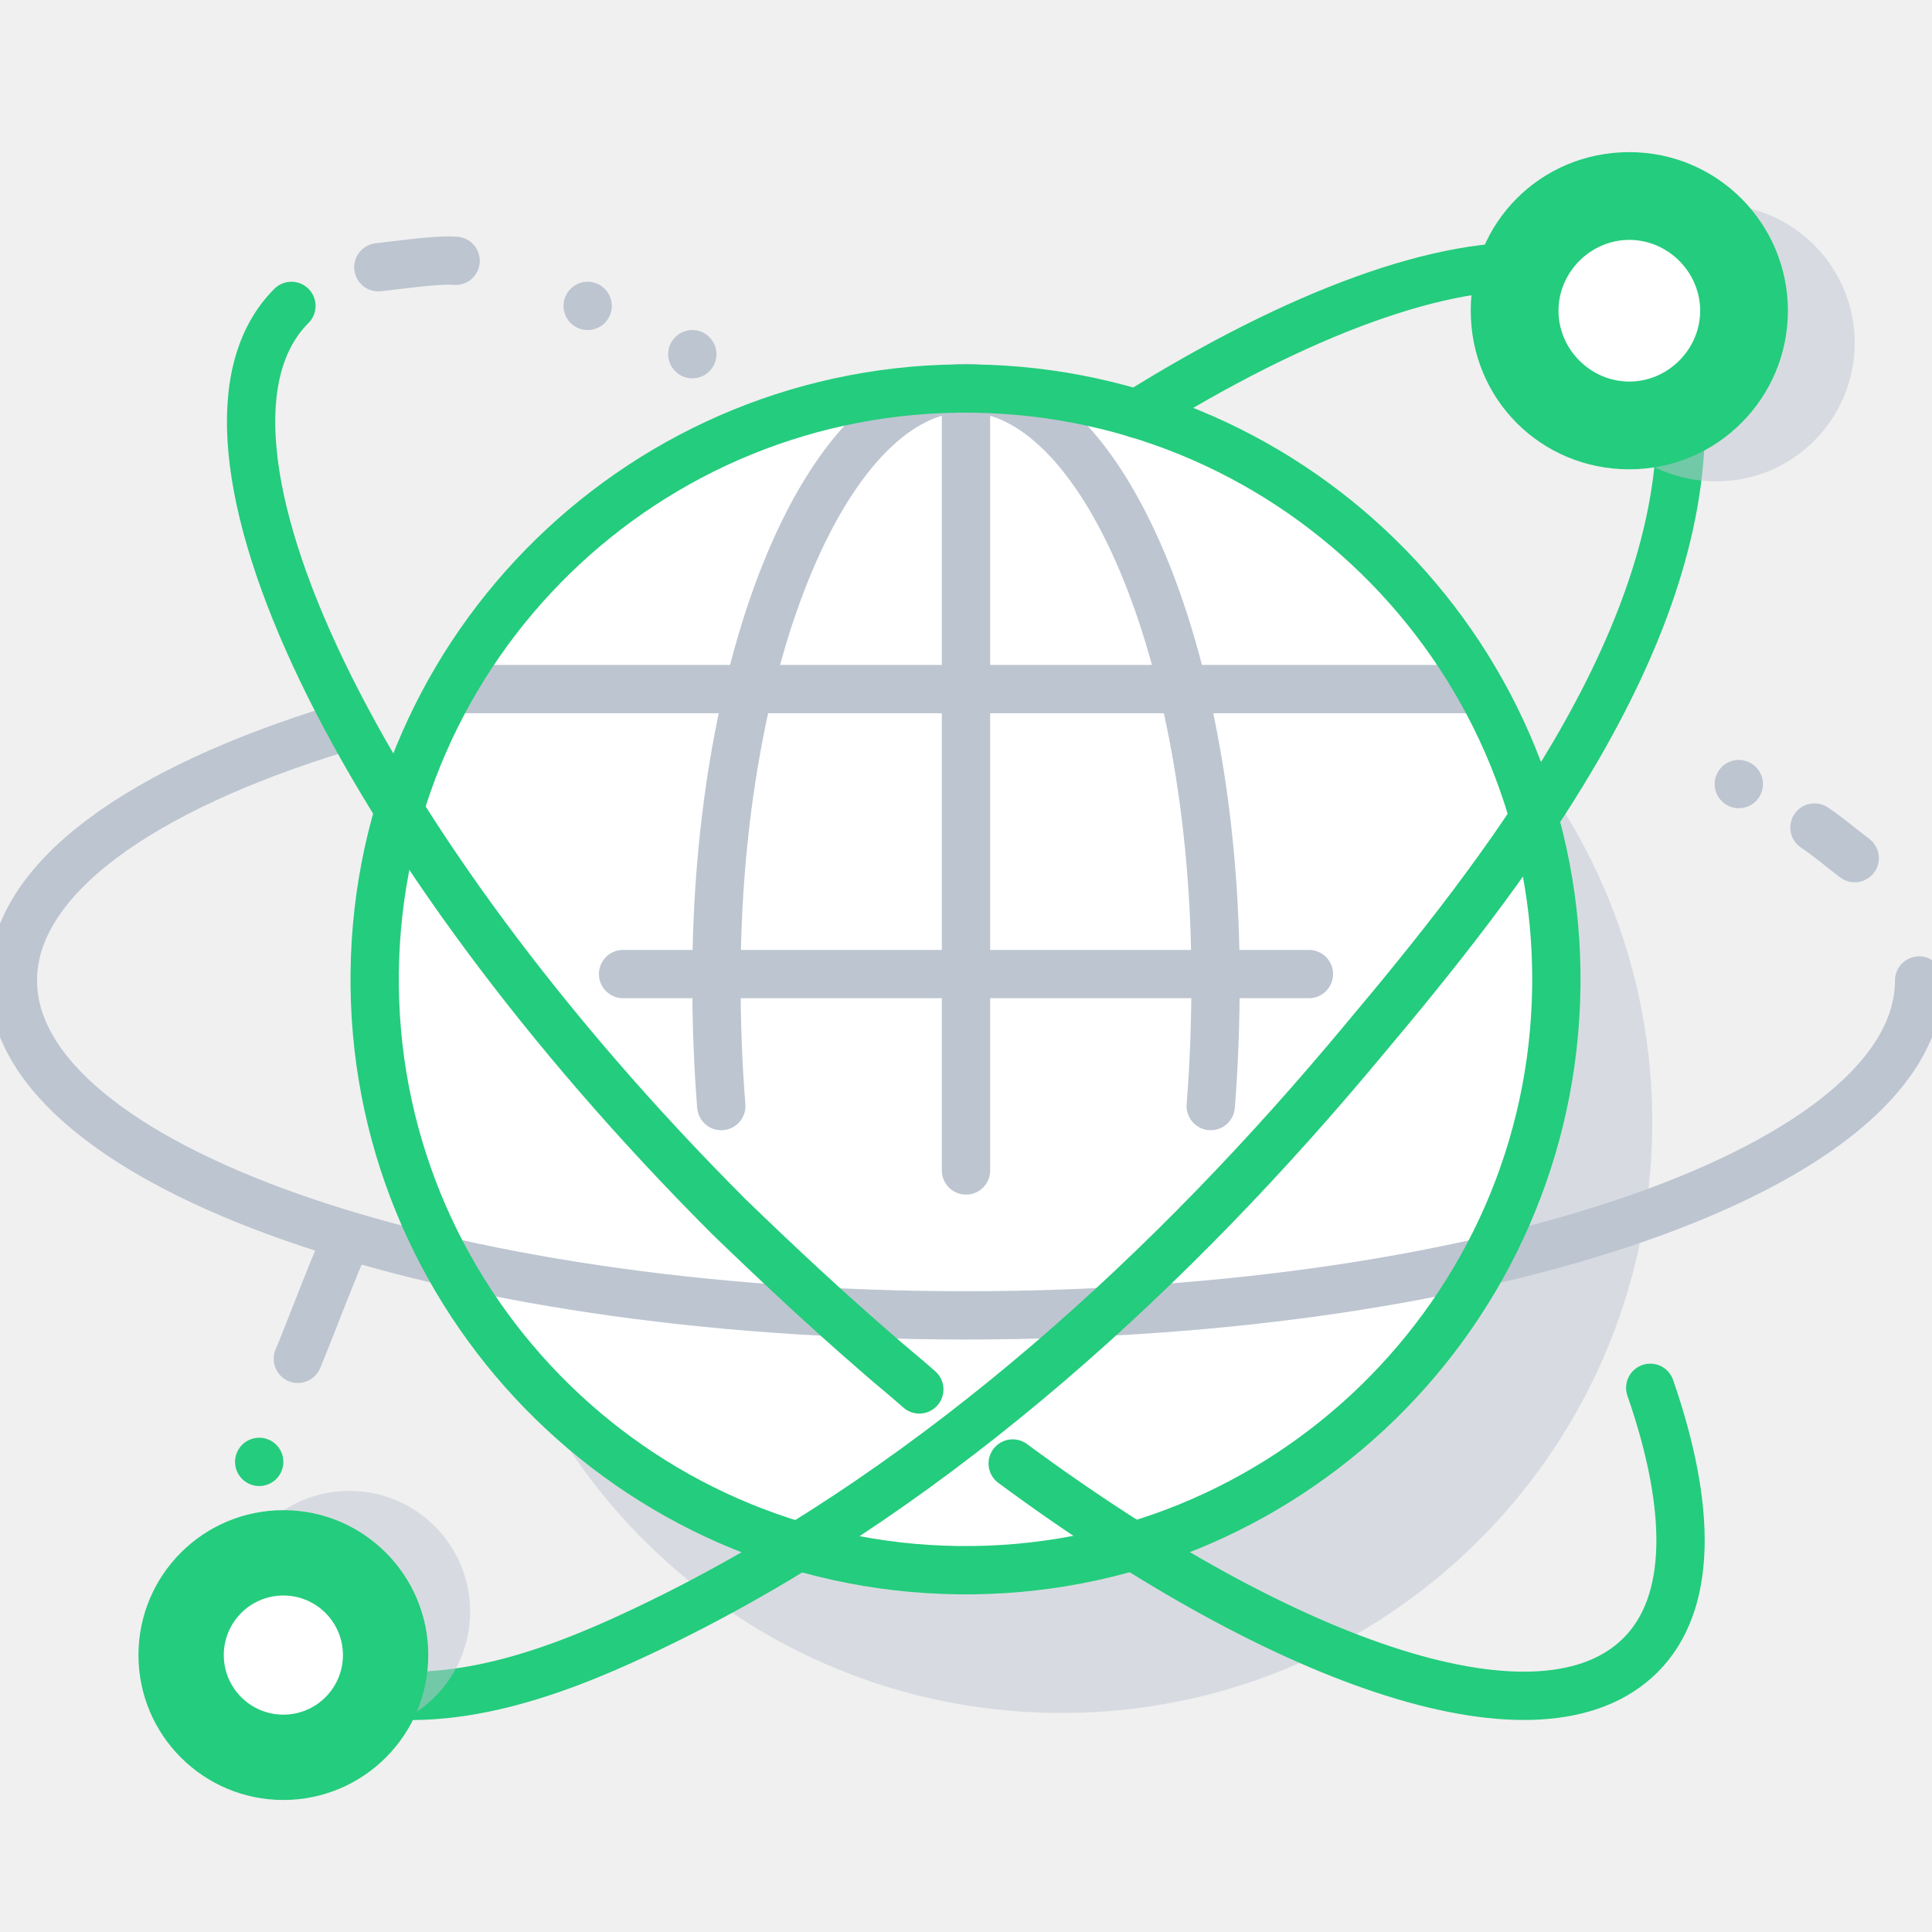
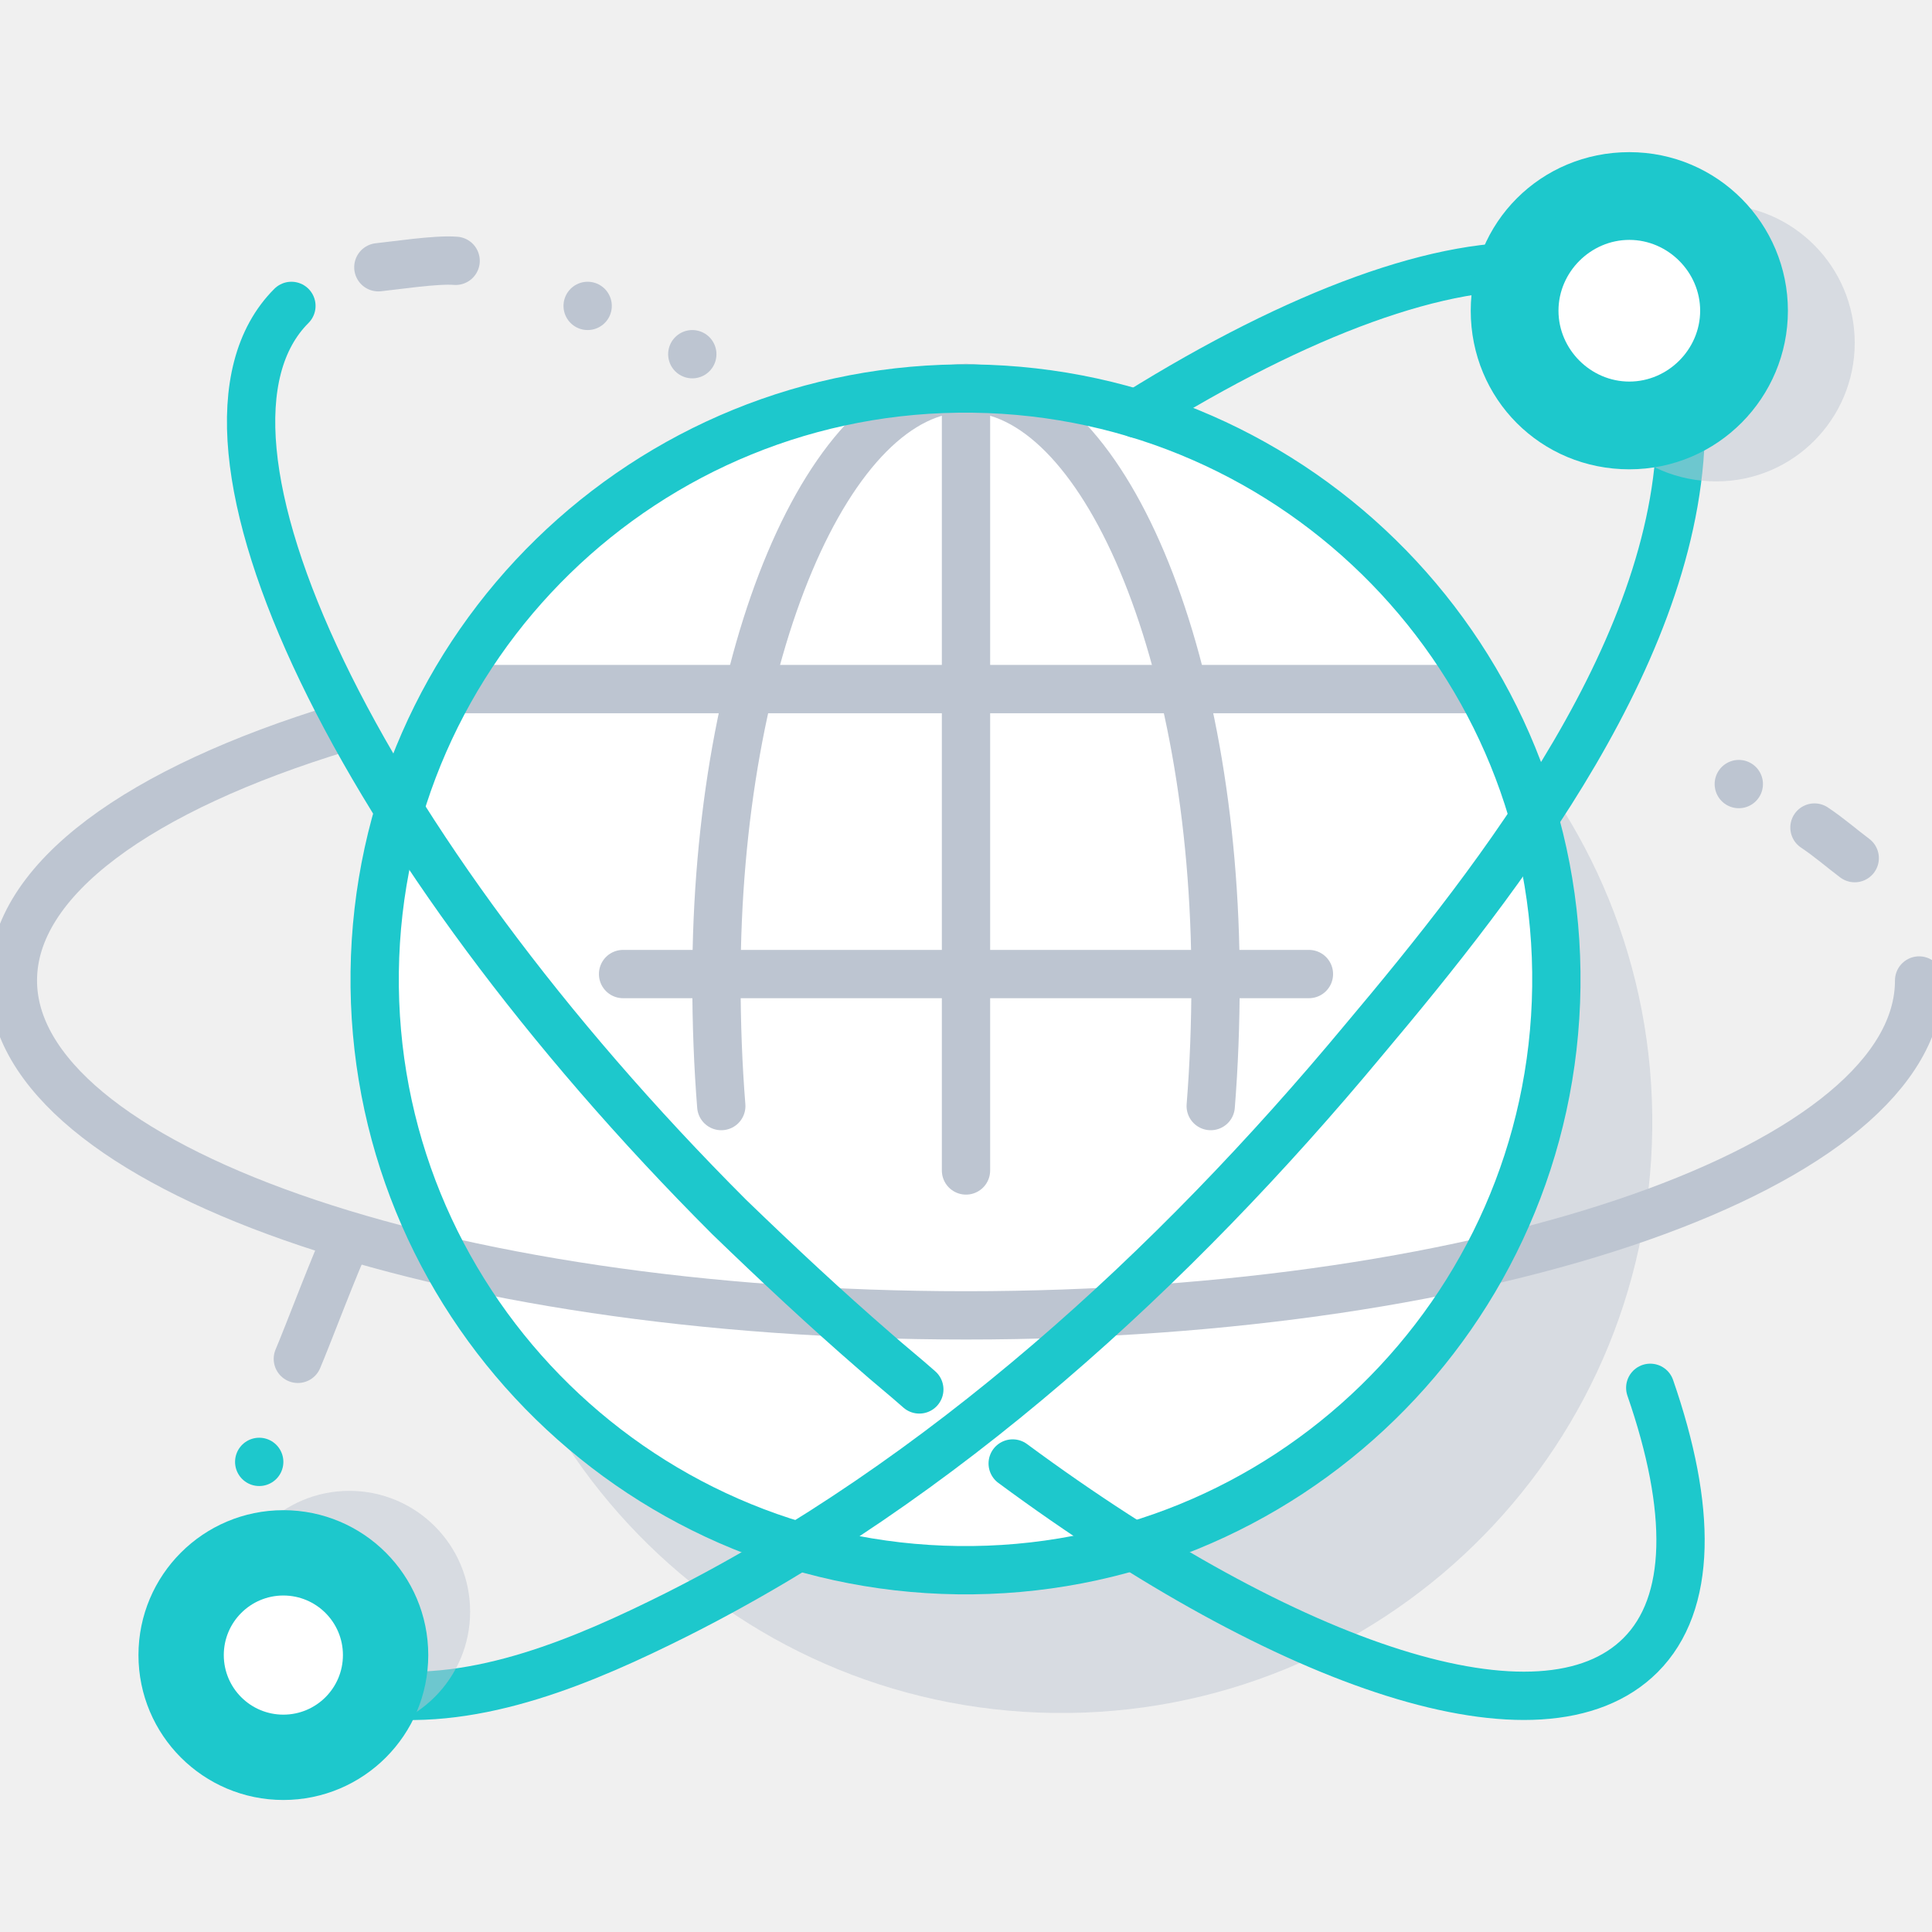
<svg xmlns="http://www.w3.org/2000/svg" x="0px" y="0px" viewBox="0 0 120 120" style="enable-background:new 0 0 120 120;" xml:space="preserve">
  <style type="text/css">
	.icon-25-0{fill:none;stroke:#BDC5D1;}
	.icon-25-1{fill:#BDC5D1;}
	.icon-25-2{fill:#FFFFFF;}
- 	.icon-25-3{fill:none;stroke:#24cc7d;}
- 	.icon-25-4{fill:#24cc7d;stroke:#24cc7d;}
+ 	.icon-25-3{fill:none;stroke:#1dc8cc;}
+ 	.icon-25-4{fill:#1dc8cc;stroke:#1dc8cc;}
</style>
  <line class="icon-25-0 fill-none stroke-gray-400" stroke-width="3" stroke-linecap="round" stroke-linejoin="round" stroke-miterlimit="10" x1="43" y1="22" x2="43" y2="22" />
  <ellipse transform="matrix(1.280544e-02 -0.9999 0.9999 1.280544e-02 -4.6111 134.7994)" class="icon-25-1 fill-gray-400" opacity=".5" stroke-width="3" stroke-linecap="round" stroke-linejoin="round" stroke-miterlimit="10" cx="66" cy="69.7" rx="36.7" ry="36.7" />
  <ellipse transform="matrix(1.280544e-02 -0.9999 0.9999 1.280544e-02 -1.5924 120.0452)" class="icon-25-2 fill-white" cx="60" cy="60.8" rx="36.7" ry="36.7" />
  <path class="icon-25-0 fill-none stroke-gray-400" stroke-width="3" stroke-linecap="round" stroke-linejoin="round" stroke-miterlimit="10" d="M27.3,43.6" />
  <path class="icon-25-0 fill-none stroke-gray-400" stroke-width="3" stroke-linecap="round" stroke-linejoin="round" stroke-miterlimit="10" d="M119.2,60.9c0,11.5-26.5,20.8-59.2,20.8S0.8,72.4,0.8,60.9c0-6.3,7.9-11.9,20.4-15.7" />
  <path class="icon-25-0 fill-none stroke-gray-400" stroke-width="3" stroke-linecap="round" stroke-linejoin="round" stroke-miterlimit="10" d="M112.7,51.4c0.9,0.6,1.7,1.3,2.5,1.9" />
  <path class="icon-25-0 fill-none stroke-gray-400" stroke-width="3" stroke-linecap="round" stroke-linejoin="round" stroke-miterlimit="10" d="M92.7,43.6" />
  <path class="icon-25-0 fill-none stroke-gray-400" stroke-width="3" stroke-linecap="round" stroke-linejoin="round" stroke-miterlimit="10" d="M23.9,86.3" />
  <path class="icon-25-3 fill-none stroke-primary" stroke-width="3" stroke-linecap="round" stroke-linejoin="round" stroke-miterlimit="10" d="M57.1,86.3c-0.9-0.8-1.9-1.6-2.8-2.4c-3-2.6-6-5.4-9-8.3C22.2,52.5,10,27.1,18.1,19" />
  <path class="icon-25-0 fill-none stroke-gray-400" stroke-width="3" stroke-linecap="round" stroke-linejoin="round" stroke-miterlimit="10" d="M95.2,71.5" />
  <path class="icon-25-0 fill-none stroke-gray-400" stroke-width="3" stroke-linecap="round" stroke-linejoin="round" stroke-miterlimit="10" d="M74.7,46.2" />
  <path class="icon-25-0 fill-none stroke-gray-400" stroke-width="3" stroke-linecap="round" stroke-linejoin="round" stroke-miterlimit="10" d="M45.3,46.2" />
  <path class="icon-25-0 fill-none stroke-gray-400" stroke-width="3" stroke-linecap="round" stroke-linejoin="round" stroke-miterlimit="10" d="M60,97.7" />
  <path class="icon-25-0 fill-none stroke-gray-400" stroke-width="3" stroke-linecap="round" stroke-linejoin="round" stroke-miterlimit="10" d="M74.7,72.6" />
  <line class="icon-25-0 fill-none stroke-gray-400" stroke-width="3" stroke-linecap="round" stroke-linejoin="round" stroke-miterlimit="10" x1="91.6" y1="42.8" x2="28.4" y2="42.8" />
  <line class="icon-25-0 fill-none stroke-gray-400" stroke-width="3" stroke-linecap="round" stroke-linejoin="round" stroke-miterlimit="10" x1="60" y1="24.1" x2="60" y2="72.7" />
  <path class="icon-25-0 fill-none stroke-gray-400" stroke-width="3" stroke-linecap="round" stroke-linejoin="round" stroke-miterlimit="10" d="M44.8,68.7c-0.2-2.5-0.3-5.1-0.3-7.8c0-20.3,7-36.8,15.5-36.8s15.5,16.5,15.5,36.8c0,2.7-0.1,5.3-0.3,7.8" />
  <path class="icon-25-0 fill-none stroke-gray-400" stroke-width="3" stroke-linecap="round" stroke-linejoin="round" stroke-miterlimit="10" d="M45.3,72.6" />
  <path class="icon-25-0 fill-none stroke-gray-400" stroke-width="3" stroke-linecap="round" stroke-linejoin="round" stroke-miterlimit="10" d="M81.6,85.9" />
  <path class="icon-25-0 fill-none stroke-gray-400" stroke-width="3" stroke-linecap="round" stroke-linejoin="round" stroke-miterlimit="10" d="M91.1,43.2" />
  <path class="icon-25-0 fill-none stroke-gray-400" stroke-width="3" stroke-linecap="round" stroke-linejoin="round" stroke-miterlimit="10" d="M60,40.1" />
  <path class="icon-25-3 fill-none stroke-primary" stroke-width="3" stroke-linecap="round" stroke-linejoin="round" stroke-miterlimit="10" d="M70.6,25.7c10.1-6.3,19.1-9.6,25.3-9.1" />
  <ellipse transform="matrix(1.280544e-02 -0.9999 0.9999 1.280544e-02 -1.5924 120.0452)" class="icon-25-3 fill-none stroke-primary" stroke-width="3" stroke-linecap="round" stroke-linejoin="round" stroke-miterlimit="10" cx="60" cy="60.8" rx="36.7" ry="36.7" />
  <path class="icon-25-3 fill-none stroke-primary" stroke-width="3" stroke-linecap="round" stroke-linejoin="round" stroke-miterlimit="10" d="M102.5,86.2c2.6,7.5,2.6,13.4-0.6,16.6c-6.1,6.1-21.8,0.8-39-11.9" />
  <path class="icon-25-3 fill-none stroke-primary" stroke-width="3" stroke-linecap="round" stroke-linejoin="round" stroke-miterlimit="10" d="M104.4,25.9c0.2,14.1-11.2,28.6-19.7,38.7C72.9,78.8,58.5,92,42,100.3c-5.6,2.8-12.3,5.7-18.7,4.9" />
  <path class="icon-25-0 fill-none stroke-gray-400" stroke-width="3" stroke-linecap="round" stroke-linejoin="round" stroke-miterlimit="10" d="M101.9,19" />
  <path class="icon-25-0 fill-none stroke-gray-400" stroke-width="3" stroke-linecap="round" stroke-linejoin="round" stroke-miterlimit="10" d="M51.6,73.3" />
  <path class="icon-25-0 fill-none stroke-gray-400" stroke-width="3" stroke-linecap="round" stroke-linejoin="round" stroke-miterlimit="10" d="M106.8,52.5" />
  <path class="icon-25-0 fill-none stroke-gray-400" stroke-width="3" stroke-linecap="round" stroke-linejoin="round" stroke-miterlimit="10" d="M84.3,35.2" />
  <line class="icon-25-0 fill-none stroke-gray-400" stroke-width="3" stroke-linecap="round" stroke-linejoin="round" stroke-miterlimit="10" x1="81.3" y1="60.5" x2="38.7" y2="60.5" />
  <circle class="icon-25-1 fill-gray-400" opacity=".5" stroke-width="3" stroke-linecap="round" stroke-linejoin="round" stroke-miterlimit="10" cx="21.7" cy="100.1" r="7.5" />
  <circle class="icon-25-4 fill-primary stroke-primary" stroke-width="3" stroke-linecap="round" stroke-linejoin="round" stroke-miterlimit="10" cx="17.6" cy="102.8" r="7.5" />
  <circle class="icon-25-2 fill-white" cx="17.6" cy="102.8" r="3.7" />
  <path class="icon-25-1 fill-gray-400" opacity=".5" stroke-width="3" stroke-linecap="round" stroke-linejoin="round" stroke-miterlimit="10" d="M115.2,21.3c0,4.7-3.8,8.6-8.6,8.6s-8.6-3.8-8.6-8.6s3.8-8.6,8.6-8.6S115.2,16.6,115.2,21.3z" />
  <path class="icon-25-4 fill-primary stroke-primary" stroke-width="2.5" stroke-linecap="round" stroke-linejoin="round" stroke-miterlimit="10" d="M109.8,19.3c0,4.7-3.8,8.6-8.6,8.6s-8.6-3.8-8.6-8.6s3.8-8.6,8.6-8.6S109.8,14.6,109.8,19.3z" />
  <path class="icon-25-2 fill-white" d="M105.6,19.3c0,2.4-2,4.4-4.4,4.4s-4.4-2-4.4-4.4s2-4.4,4.4-4.4S105.6,16.9,105.6,19.3z" />
  <line class="icon-25-0 fill-none stroke-gray-400" stroke-width="3" stroke-linecap="round" stroke-linejoin="round" stroke-miterlimit="10" x1="108" y1="48.7" x2="108" y2="48.7" />
  <line class="icon-25-3 fill-none stroke-primary" stroke-width="3" stroke-linecap="round" stroke-linejoin="round" stroke-miterlimit="10" x1="16.1" y1="90.8" x2="16.1" y2="90.8" />
  <path class="icon-25-0 fill-none stroke-gray-400" stroke-width="3" stroke-linecap="round" stroke-linejoin="round" stroke-miterlimit="10" d="M18.5,84.4c0.6-1.4,2.4-6.2,3.1-7.6" />
  <line class="icon-25-0 fill-none stroke-gray-400" stroke-width="3" stroke-linecap="round" stroke-linejoin="round" stroke-miterlimit="10" x1="36.5" y1="19" x2="36.5" y2="19" />
  <path class="icon-25-0 fill-none stroke-gray-400" stroke-width="3" stroke-linecap="round" stroke-linejoin="round" stroke-miterlimit="10" d="M23.5,16.6c1-0.1,3.6-0.5,4.8-0.4" />
</svg>
